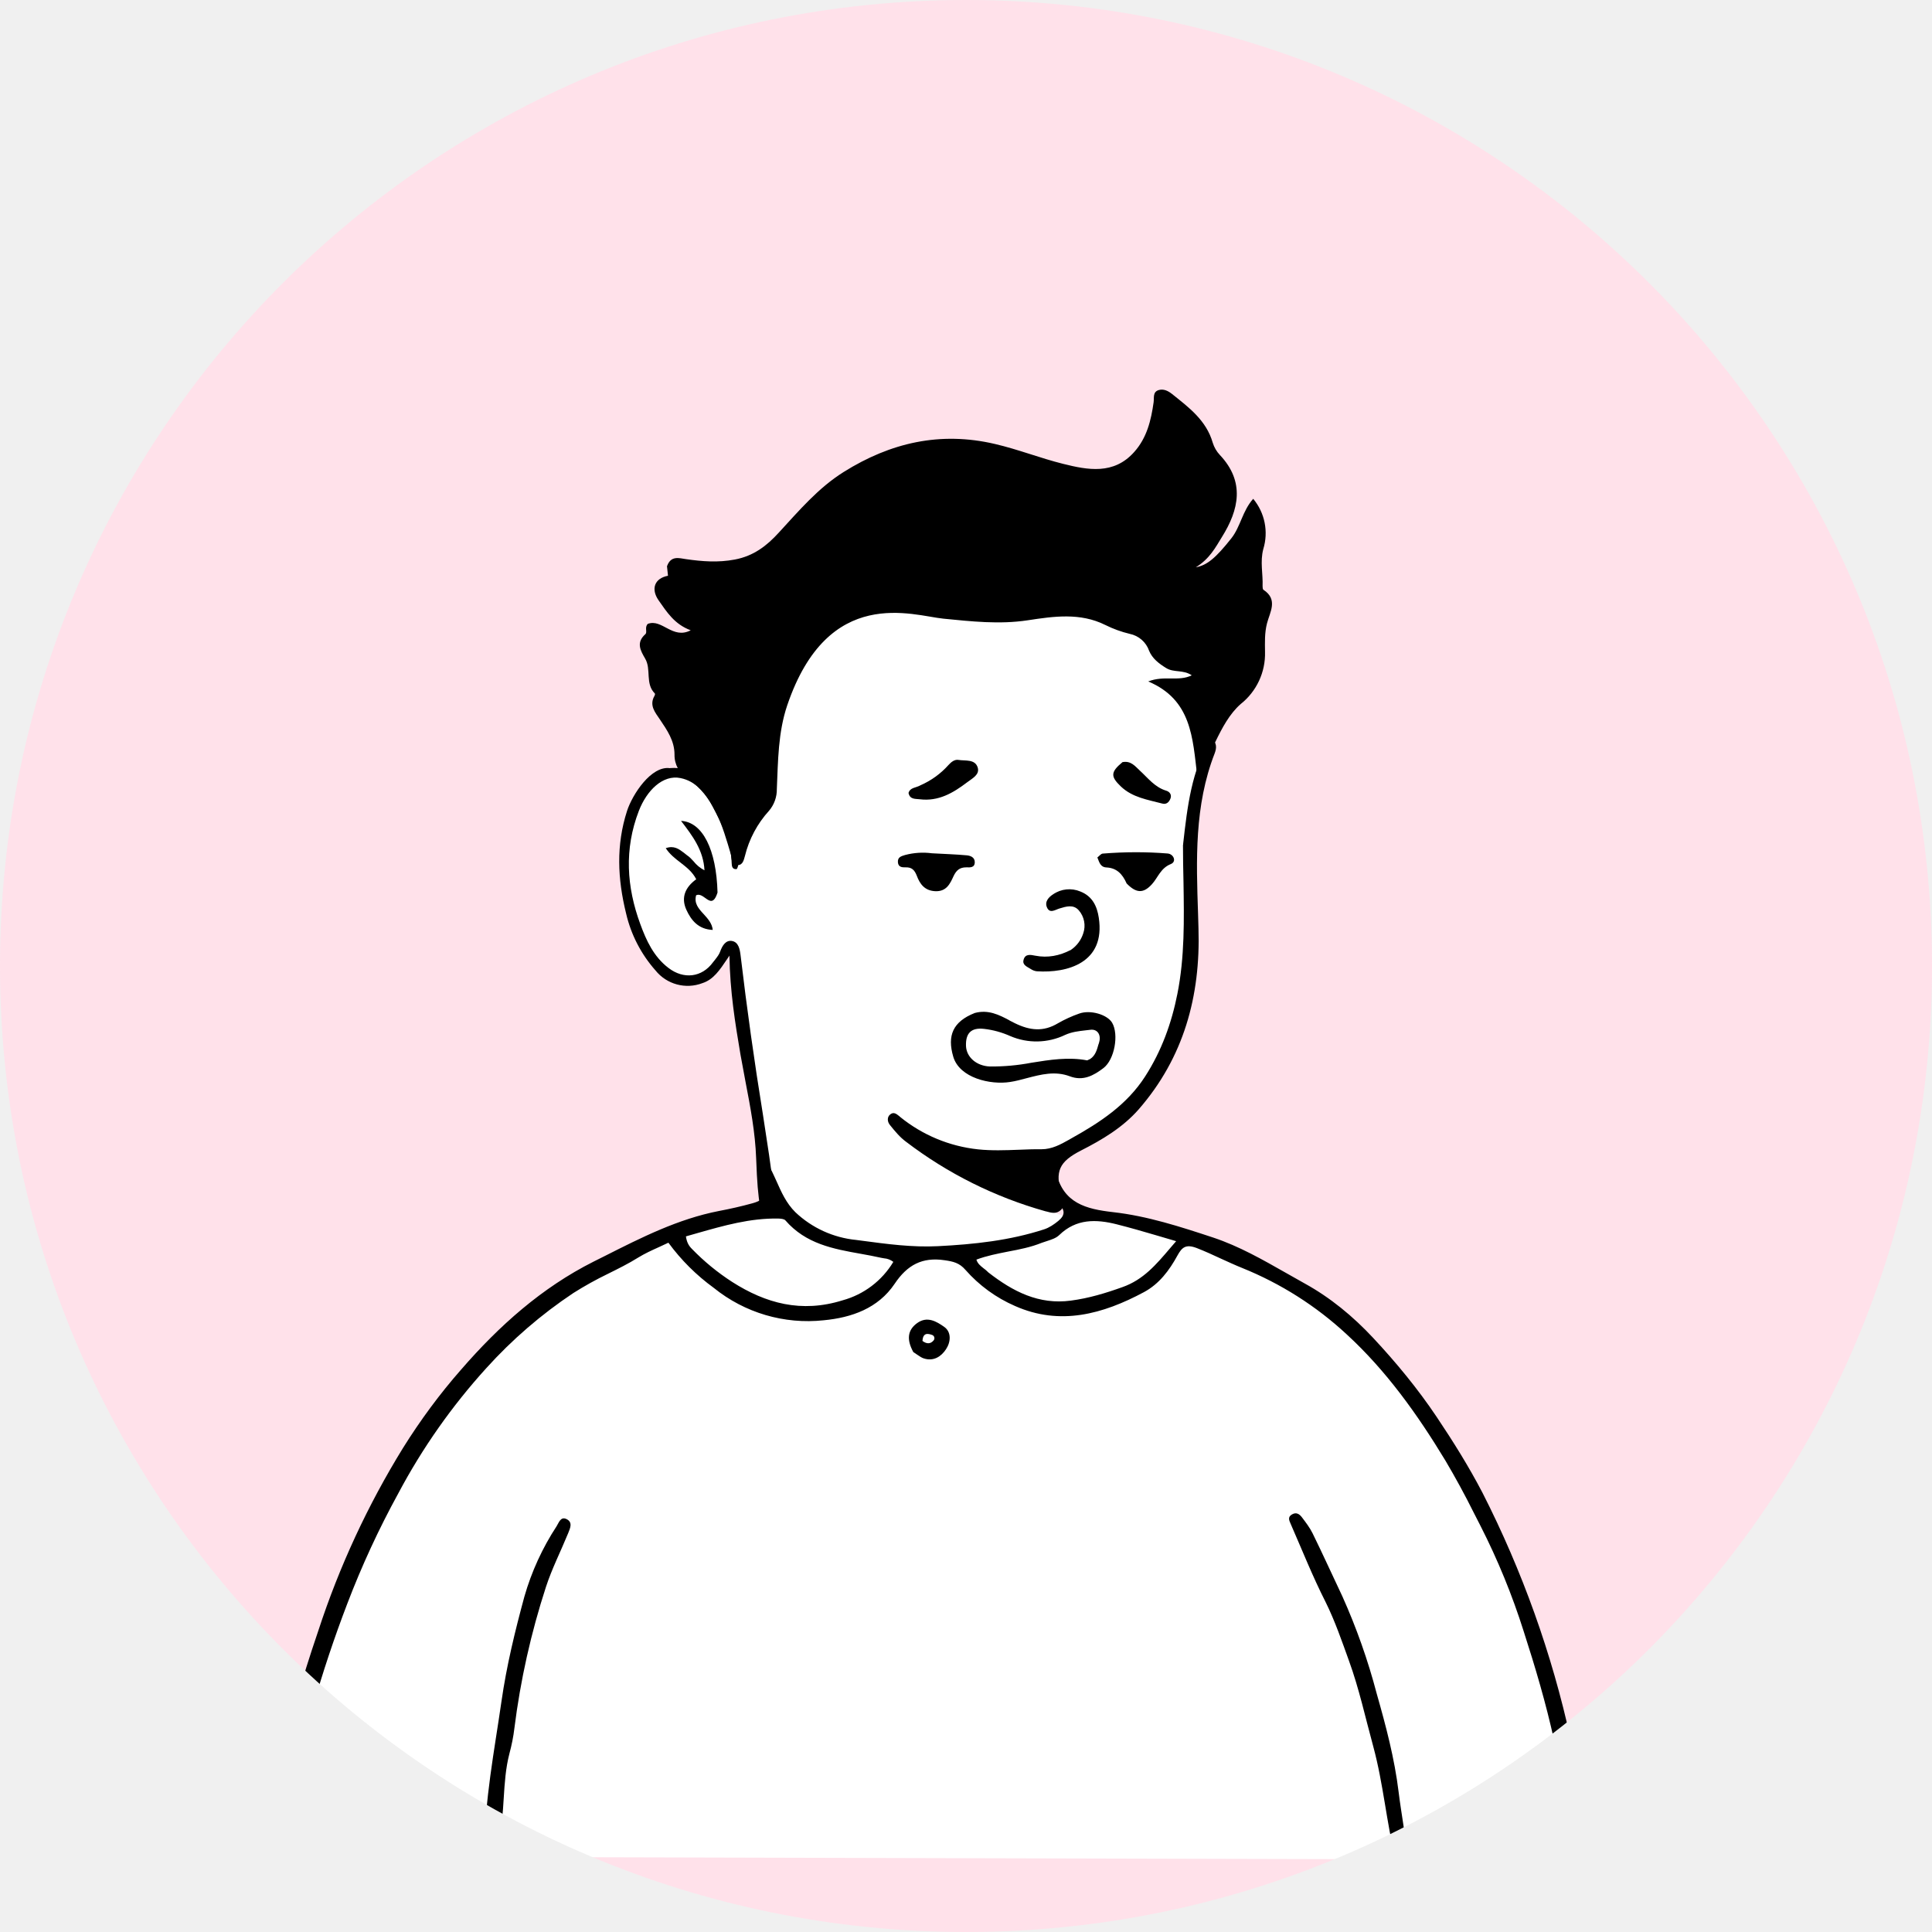
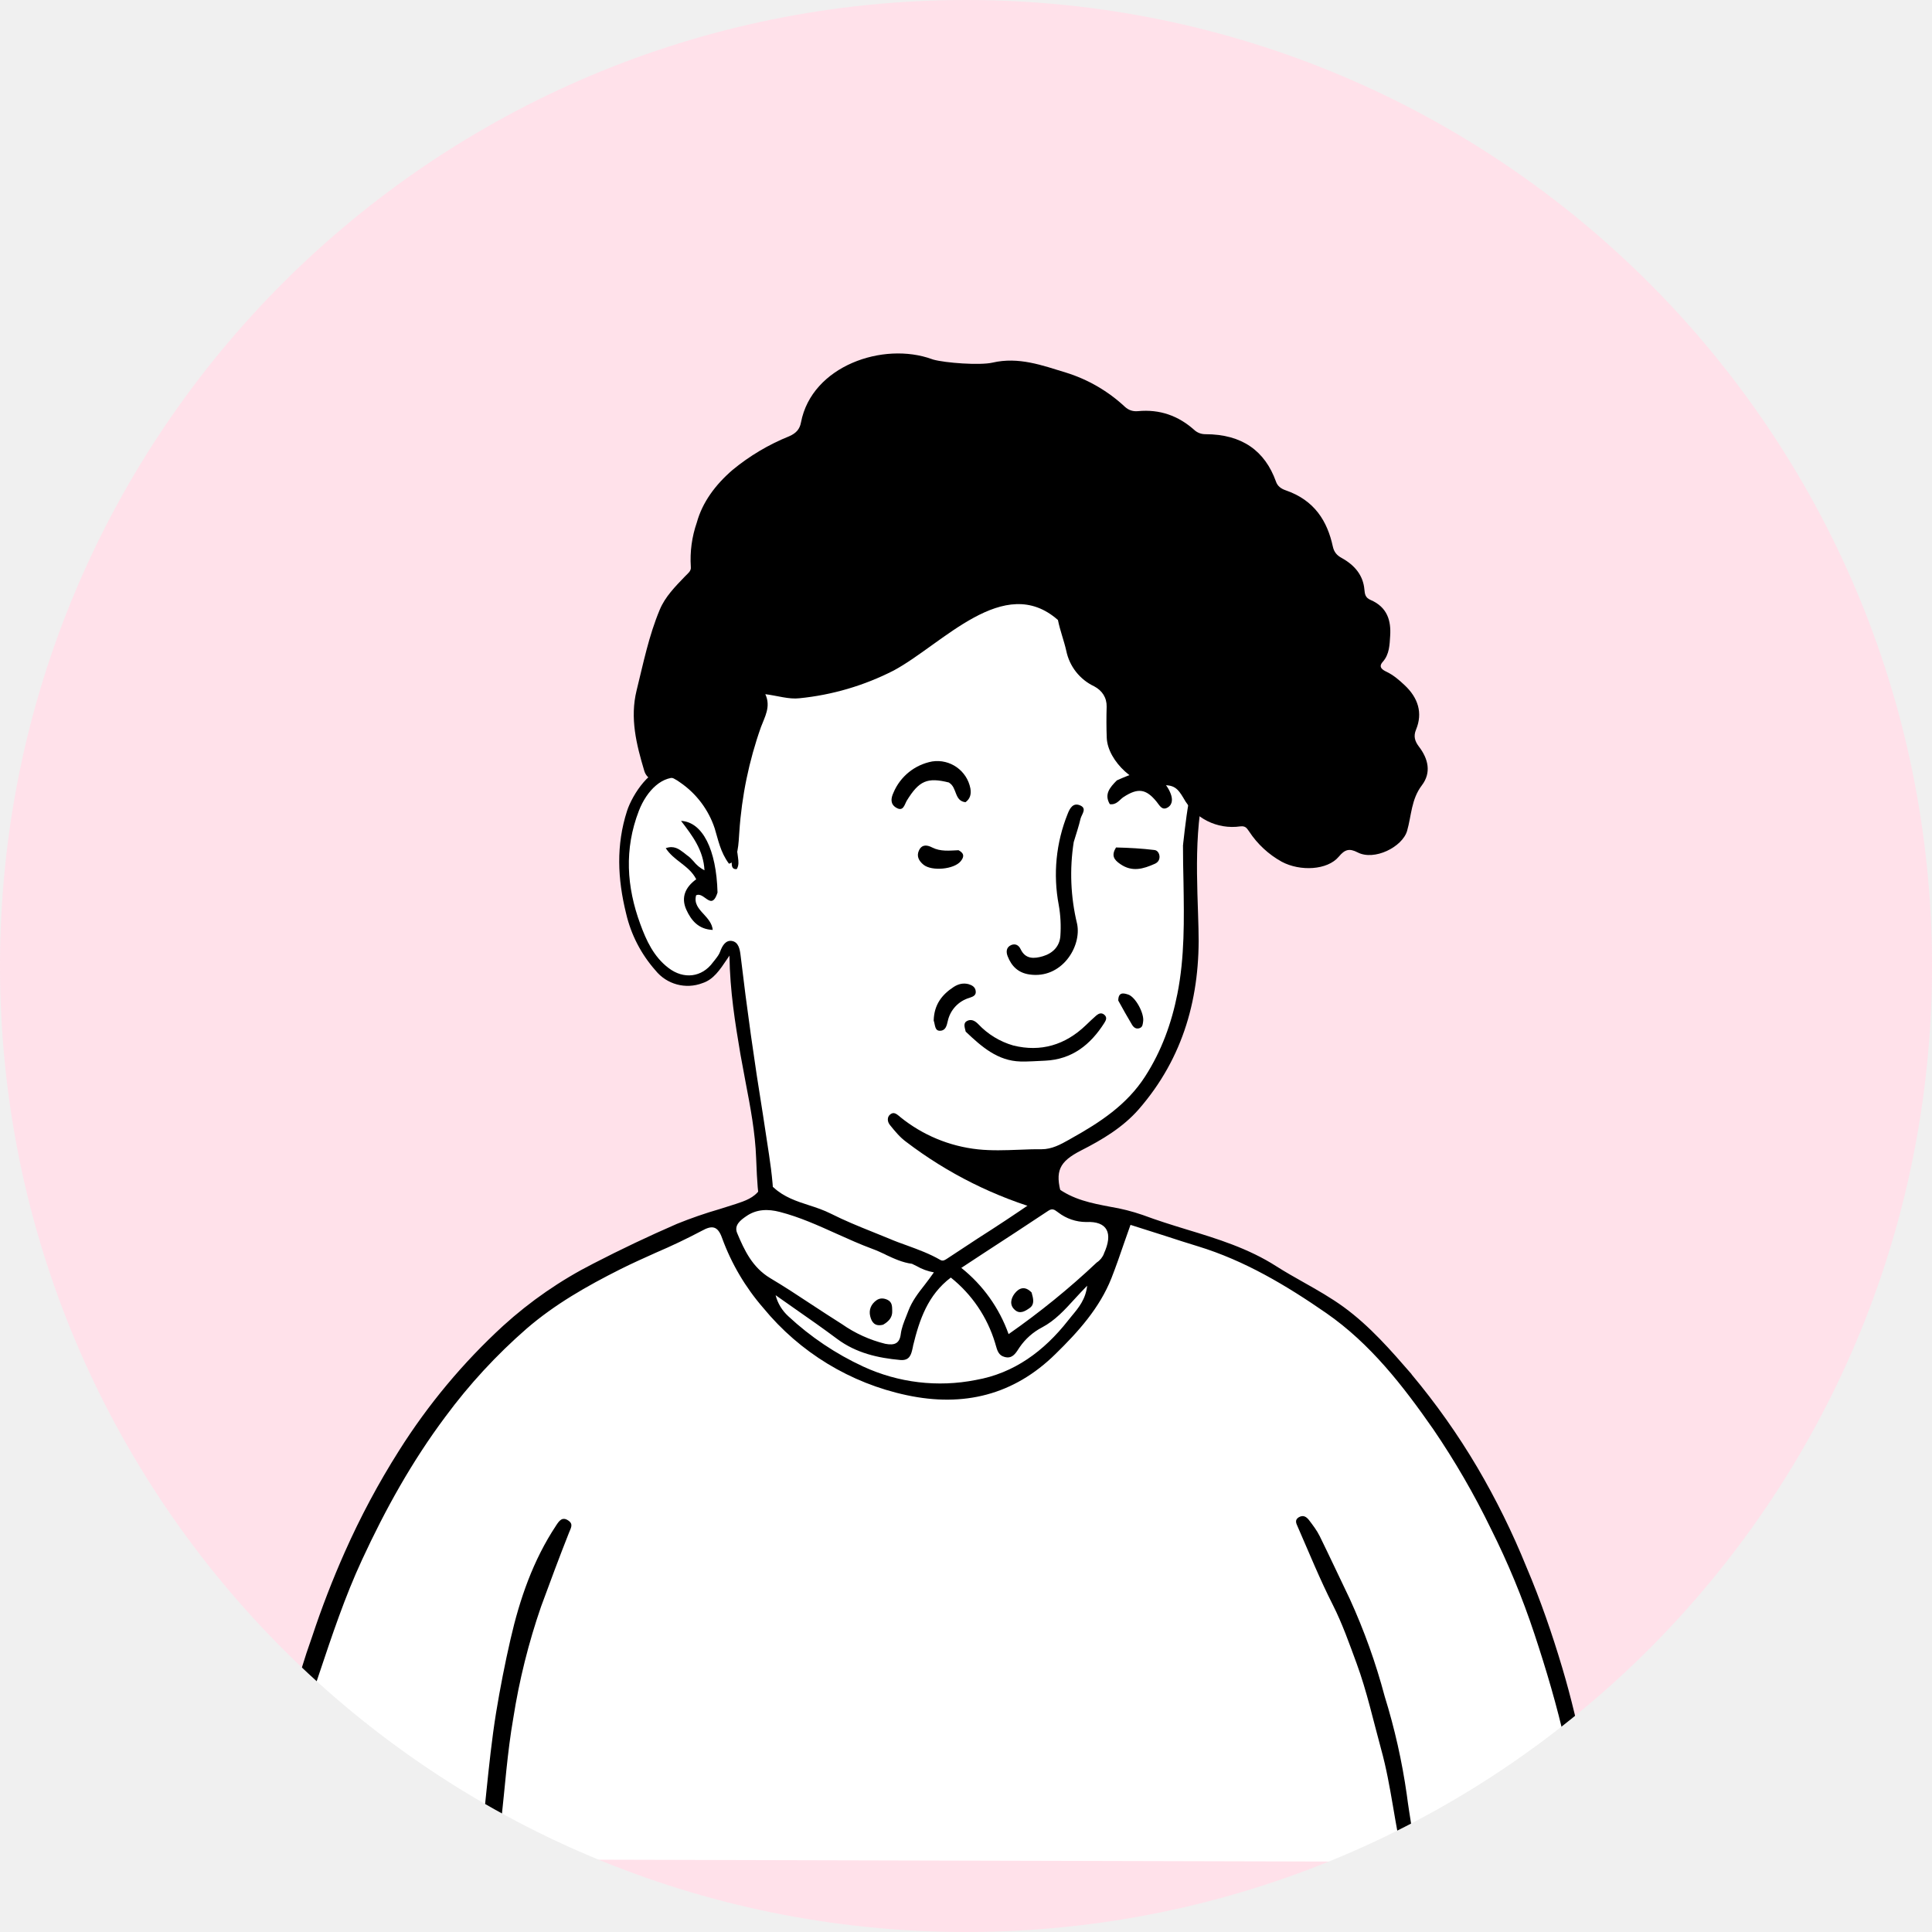
<svg xmlns="http://www.w3.org/2000/svg" viewBox="0 0 1744 1744" fill="none" shape-rendering="auto">
  <mask id="viewboxMask">
    <rect width="1744" height="1744" rx="872" ry="872" x="0" y="0" fill="#fff" />
  </mask>
  <g mask="url(#viewboxMask)">
    <rect fill="#ffe1ea" width="1744" height="1744" x="0" y="0" />
    <g transform="translate(69.76 69.76) scale(0.92)">
      <g transform="translate(531 487)">
        <path d="M554 727.7c-99.2 297-363.8 388.6-503.7 19.8-19.3-50.7 31-69.5 66.2-91.9 24.1-15.3 36.8-28.5 35.3-42.2-7-64.4-36.9-243.8-36.9-243.8l-3-5.8s.7-1.6-2.2 1.2c-3 3-9.9 34.2-37 34.2-24.5 0-49.2-10.9-61-86.3C7.2 285.6 9.6 214 40 201c12.5-5.3 24-7.2 35.2-.8 11.3 6.4-13-22 112-126C268.4 6.4 396.7-3.5 448.5 8 500.3 19.5 552 44.8 574.9 98.5c27.8 65-25.9 114.3-14 262.5-2.2 53.6.8 171.2-146.6 210.6-28 7.5-19.3 48.4 22.7 58.4 67 21 117 72.3 117 97.9" fill="#fff" />
        <path fill-rule="evenodd" clip-rule="evenodd" d="m554 266.2.1-1.4c4.1-36.4 8.2-71.7 27.1-103.4 6.5 4.4 5.7 10 3.7 15.2-19.9 51.2-18 104.4-16.2 157.6l.4 14c2.1 66.4-14.5 126.8-58.7 177.5-15.4 17.6-35.8 29.8-56.5 40.3-21.4 11-25.9 20.1-19.2 43.6l.8 2.6c1.4 3.9 2.8 7.9-1 11.8-4.5 4.6-9.5 3.3-14.8 1.8l-.6-.1a406.4 406.4 0 0 1-137-68.3c-6-4.4-10.8-10.3-15.5-16.1l-.3-.4c-2.5-3-3-7.8.5-10.4 3.3-2.5 5.8-.5 8.7 1.8l1 .9a145.5 145.5 0 0 0 76.3 31.7c13.4 1.4 26.6.9 40 .4 7.4-.3 14.8-.6 22.3-.5 10.2 0 18.7-4.7 26.7-9.2l2.8-1.6c27.8-15.5 54.3-32.8 72.2-60.7 16.1-25 25.9-52.2 31.6-80.9 7.2-36.1 6.6-72.7 6-109.8-.3-12-.5-24.2-.5-36.4ZM50.6 190.8c21.9-1.7 34 11.2 44.3 26.3a140.4 140.4 0 0 1 22.4 61.5c.5 3.7 1 7.6-1.2 11.3-4.5.6-4.9-3-5-5.6-.5-20.7-9.7-38.7-18.9-56.1-6.6-12.5-16.2-24.6-31.4-27.6-17.2-3.5-33 12-40.8 32.2-14.5 37.6-12 74.6 1.4 111 5.8 15.9 13.1 32.1 27.8 43.2 14.8 11.3 32.7 9.3 43.6-5.7l2-2.5c2-2.6 4-5.1 5-8 2.1-5.8 5.4-11.2 11.3-10.4 6.8 1 8 8.3 8.7 14a3661 3661 0 0 0 22 156.7l5.9 38.8c2.6 17.1 5.6 41.7 3.6 52.1a28 28 0 0 0-.3 2.2c-.4 2.8-.6 5-4.2 5.5-4.9.8-7-2-7.7-6.4-2.3-17-3-23.6-4-49.6-.9-25.2-5.6-50-10.4-74.9l-5-27c-5.2-30.8-10.3-62-10.8-97l-2 3c-7.6 11.3-13.7 20.5-24.5 24a40.5 40.5 0 0 1-46.1-12.5 127.8 127.8 0 0 1-28.8-55.8c-8.4-34-9.9-67.1.9-100.6 5.2-16.1 23.7-44.7 42.2-42Zm34.6 127.5c4.4 3.2 8.4 6 12-5.4-1.1-42.2-14.7-69.2-35.8-70.3 11.2 14.6 22 28.8 23 48.5a32.3 32.3 0 0 1-10.7-8.8c-2-2.2-4-4.4-6.5-6l-3-2.4c-4.8-3.6-9.7-7.4-17.8-4.5 3.8 5.8 9 10 14.3 14 6 4.7 12 9.3 15.6 16.5-10.6 7.7-15.2 17.7-9.7 29.9 4.8 10.5 11.9 19.2 25.9 19.8-.6-6.3-4.7-10.9-8.8-15.4-5-5.4-9.7-10.6-7.5-18.6 3.2-1.5 6.2.7 9 2.7Z" fill="#000" />
      </g>
      <g transform="translate(178 1057)">
-         <path d="M1303 692 16 688.7S53.5 481.5 111 360C236.9 93.7 489.4 44.3 511.3 56.7c32 18 62.3 40.7 151.4 40.7 91.1 0 148.8-39.5 148.8-39.5s135.3 32.3 200.6 69.5c83.1 47.4 177 187 220.2 295.9 46 115.6 70.7 268.7 70.7 268.7Z" fill="#fff" />
-         <path fill-rule="evenodd" clip-rule="evenodd" d="M1296.8 692c-6.3-26-11.8-51.9-17.3-77.9l-8.4-39c-8-36.6-18.6-72.3-30-107.6a678.2 678.2 0 0 0-42.1-102.8l-7-13.7a802.4 802.4 0 0 0-27.6-50.7c-27.4-45.3-58.1-88.3-97-124a334.8 334.8 0 0 0-102.4-65c-7-2.8-13.8-6-20.7-9.1-7.9-3.7-15.8-7.3-24-10.5-10.6-4-14.4-.7-18.8 7.3-8 14.7-18 28-32.9 36-40.3 21.6-82.3 33.2-126.5 13.6a138 138 0 0 1-48.6-35.4c-6-7-12.2-8.3-20.5-9.5-22-3.3-36.7 4.7-49 23.1-16.3 24.2-42.3 33.2-69.5 35.8a146.6 146.6 0 0 1-108-31.8A203.2 203.2 0 0 1 402 86.5l-9.7 4.5c-6.9 3.1-13.6 6.2-19.8 10-9.6 6-19.7 11-29.8 16a347.3 347.3 0 0 0-34 18.9 454.4 454.4 0 0 0-85.4 73.7 604 604 0 0 0-86.3 122.8 869 869 0 0 0-50 108.1 1216.5 1216.5 0 0 0-34 102 562 562 0 0 0-20.2 102.2c-.6 6.8-2.1 13.6-3.7 20.4-1.9 8.3-3.8 16.8-4.1 25.8-5.5 1-10.6 1-16.9 1 4.5-32.9 9.7-66 16-98.8 2.3-12 5.3-23.7 8.3-35.4l5.3-21.5c5.2-22.6 12.6-44.6 20-66.6l.9-2.7a836.3 836.3 0 0 1 83-179c17-27.2 36-53 57.1-77 37.3-43 79.1-80.3 130-105.9l10.8-5.4c36-18.2 72-36.4 112-44.2 11.1-2.1 22.2-4.6 33-7.6 12.7-3.5 15.2-9.1 10.3-21.1l-1-2.2c-.7-1.6-1.4-3.3-1.7-5v-.4c-.6-3.6-1.2-7.8 3.8-8.9 4.3-1 5.5 1.6 7 5l.6 1.1c1.6 3.2 3 6.5 4.5 9.7 4.8 10.8 9.6 21.7 18.6 30.6a101 101 0 0 0 59.7 27.2l5.3.7c24.8 3.3 49.7 6.7 75 5.4 35.3-1.8 70.2-5.5 104-16.5 5.2-1.7 9.7-4.8 14-8.3 7-5.8 6.5-10.6.5-16.8-8.9-9.2-11-20.6-10.3-32.6 4-1.5 7-.5 7.6 1.8 7 30.4 29.6 36 55.8 39 33.8 3.8 66.1 14.3 98.5 25 25.4 8.5 48.3 21.6 71.2 34.6l18.6 10.5c25 13.8 47.2 32.1 66.9 53.2 22.7 24.3 43.9 50 62.4 77.6 16.1 24 31.5 48.6 45 74.5a1007.4 1007.4 0 0 1 86.5 242c5.6 25.4 9.8 51.3 14.1 77.5 2.2 13.2 4.3 26.4 6.7 39.7-3.2.9-6.7.9-11.2.9ZM573 143a83.8 83.8 0 0 0 49.7-37.7 17 17 0 0 0-9.2-3.5l-2.8-.5a470 470 0 0 0-19.9-3.9c-27-4.8-54-9.7-74-32.8-1.3-1.5-4.6-1.7-7-1.8-27.5-.5-53.4 6.9-79.4 14.3l-11.2 3.2c.8 5.6 2.6 9 5.8 12.2a224 224 0 0 0 39.6 32.5c32.9 21 67.9 30.7 108.4 18Zm224 .3c-31.6 4.3-57.1-9-81-27.6-1.6-1.7-3.3-3-4.9-4.2-3-2.4-5.7-4.5-6.9-8.4 10.1-3.8 20.6-5.8 31.1-7.9 11.2-2.1 22.4-4.3 33-8.6l5.4-1.8c4.3-1.4 8.7-2.8 11.8-5.8 16.7-16.2 36.2-15.6 56.2-10.6 13 3.3 26 7 39.5 11l19 5.6-5.6 6.5c-14.1 16.6-26.6 31.3-46.9 38.5-16.7 6-33.2 11-50.7 13.3Z" fill="#000" />
-         <path d="M1115.6 692c-9.1-36.9-12.1-74.7-22-111.2-7.7-28.1-13.9-56.8-23.8-84-7-19.4-13.7-39-23-57.8-12.7-25-23.1-51.2-34.4-77-1.3-3-2.9-6.3 1.3-8.8 4.3-2.6 7.4-.5 9.8 2.6 3.8 5 7.8 10.2 10.6 15.9 10 20.4 19.4 41.1 29.1 61.6A612.7 612.7 0 0 1 1097 529c9 31.6 17.5 63.6 21.5 96.6 2.6 21.4 7 42.7 8.6 65.4-3.3 1-6.8 1-11.4 1ZM221.2 692c-.6-3 .4-5.8.4-8.7 0-49.6 9.6-98 16.6-146.7 5-35 13.3-69 22.5-102.9a253.5 253.5 0 0 1 31.6-69c2.3-3.6 4-10 10-6.9 6.1 3.2 3.2 9 1.4 13.6-7.2 17.6-15.9 34.7-21.8 52.7a748.3 748.3 0 0 0-31 138.7c-1 8.5-2.7 16.8-4.9 25-7.4 28.5-3.8 58.4-10.9 87-1.1 4.7.3 10.1.3 16.2-4.5 1-8.9 1-14.2 1Z" fill="#000" />
-         <path fill-rule="evenodd" clip-rule="evenodd" d="M645.9 165.5c-9 6.6-10.5 15.7-3.6 28.3l4 2.7c2.3 1.5 4.3 3 6.5 3.6 9.5 3 17-2 21.6-9.1 4.7-7 5.5-16.9-1.9-22-7.3-5.1-16.6-10.9-26.6-3.5Zm5.4 17.4Zm0 0c3.8 2.8 7.6 3.4 10.9-.5a3.4 3.4 0 0 0-1.2-5.3c-4.4-1.6-9.2-2.6-9.7 5.8Z" fill="#000" />
+         <path d="M1314.4 694.4 10.7 691.1S44 481.4 106.9 362.2c73-138.7 176.8-250.5 390.4-316.9C516 39.5 669.8 114 669.8 114l108.7-70s175 48.2 241.2 85.5c84.2 47.3 179.3 187 223.1 296 46.6 115.8 71.6 269 71.6 269Z" fill="#fff" />
+         <path fill-rule="evenodd" clip-rule="evenodd" d="M1290.7 617.2a2582 2582 0 0 0 17.3 77.2c4.7 0 8.2 0 11.4-.9a482.5 482.5 0 0 1-11.7-60.7c-2-13-4-26.1-6.6-39-6.2-30.4-13.2-60.5-22-90-10-33.6-21.5-66.9-35.3-99.3a743.8 743.8 0 0 0-48.2-97.7 685.2 685.2 0 0 0-64.4-91.1v-.2c-20.5-23.6-40.8-47-66.5-65.8-12.5-9.1-25.9-16.7-39.2-24.2-9-5.1-18.1-10.2-26.9-15.8-27.4-17.6-57.8-27-88.2-36.2-14.4-4.4-28.8-8.9-43-14.2a192.7 192.7 0 0 0-31.6-8c-18.4-3.5-37-7-53.2-19.4-2 8.4-7.7 9.7-13.5 11-3.1.7-6.2 1.4-8.8 3.2a1810.6 1810.6 0 0 1-54.4 36 3387.4 3387.4 0 0 0-30.4 20c-2.2 1.4-4.1 2.8-6.7 1.3-10.3-6-21.5-10.1-32.7-14.2-5.9-2.1-11.7-4.2-17.5-6.7l-17-6.9c-13.5-5.4-27.1-11-40-17.5-7-3.5-14.2-6-21.5-8.3-12.4-4-24.8-8.1-34.9-17.5-3.5-3.4-9.7-3.3-13.5 2-5.7 8.3-14.6 11.2-23.6 14.2l-15.8 5A426.6 426.6 0 0 0 410.4 68a1350.1 1350.1 0 0 0-82.1 39 403.3 403.3 0 0 0-88.4 61 601.8 601.8 0 0 0-102.2 122.5A768.3 768.3 0 0 0 84.5 390a897.7 897.7 0 0 0-32 82.8 714 714 0 0 0-20 65.8C30.7 545.8 29 553 27 560c-3 11.9-6 23.7-8.4 35.6-6.3 32.9-11.6 66-16.2 99 6.3 0 11.6 0 17.1-1.1 1-18.1 4.4-35.3 7.7-52.2l2.5-13a785.6 785.6 0 0 1 25.4-106.1l4-12C71.9 472 84.5 434 101.5 397.4c22.8-49.3 49-96.5 81.7-140.2a540.3 540.3 0 0 1 79.7-86.4c27.7-23.9 59-41.7 91.8-58.2 11.5-5.8 23.3-11 35-16.3A604.5 604.5 0 0 0 435 74.7c9.6-5.3 15.4-5 19.7 7.3a218.6 218.6 0 0 0 40.4 68.5 249 249 0 0 0 140.7 85.6c56 12 105.3-.3 146-40.4 22.1-21.6 43.2-44.9 54.9-74.4 4.5-11.5 8.6-23.3 12.7-35.3l6-17 34 10.8c10.7 3.5 21.5 7 32.4 10.3 45.7 14 86.6 38.4 125.6 65.4 43.3 30 75.4 71.4 105.2 114.2a769.7 769.7 0 0 1 56.5 97.6 766.7 766.7 0 0 1 42.5 102.7c11.7 35.3 22.3 71 30.5 107.6l8.6 39.6ZM615 98.2c8.3 3.9 16.7 7.8 26 9l4.5 2.2a52 52 0 0 0 17 6.2c-3 4.3-6 8.3-9 12.2-6.4 8.1-12.4 16-16 25.4l-2.3 5.9c-2.2 5.5-4.4 11-5.2 17-1.1 9.1-5.9 11.4-15.2 9.6a127 127 0 0 1-42.5-19.3c-10.1-6.3-20-12.9-30-19.4-13.3-8.8-26.7-17.6-40.5-25.8-17.4-10.5-25.2-27.1-32.4-44.3-3.1-7.6 3.4-12.6 9-16.4 10-7 21.4-7.2 32.9-4.2 19.4 5 37.5 13.2 55.7 21.4 11.6 5.2 23.1 10.4 35 14.8 4.4 1.6 8.7 3.6 13 5.6Zm130.6 92.4c-3.2 5-6.6 10-13.7 8-5.9-1.4-7.3-6.5-8.7-11.5l-.7-2.4a130 130 0 0 0-43.4-64c-22.6 17.1-30.8 41.4-37 66.8 0 .7-.3 1.4-.4 2.1-1.4 6.4-2.8 12.7-12 12-22.1-2-43.4-6.8-62-20.6-13.8-10.3-27.9-20.2-42-30a4158 4158 0 0 1-18.5-13c2 8 6.4 15.1 12.5 20.7a281.2 281.2 0 0 0 73.4 49.3 180 180 0 0 0 110.5 13.2c37.7-6.6 67.1-28.5 90.5-58.3l3.8-4.7c6.6-7.9 13.5-16.2 15-29.5-4.2 4.2-8.1 8.5-12 12.7-10.2 11.2-19.6 21.5-32.3 28.2a60.7 60.7 0 0 0-22 19.5l-1 1.5Zm83.8-93.5a18 18 0 0 1-7.1 8.8c-27 25.5-56 49-86.5 70.3a145.5 145.5 0 0 0-46.4-65L711 97c21.5-14 42.7-27.8 63.7-41.8 4-2.7 6.2-1 8.8.9l1.1.8a45 45 0 0 0 27.3 9.3c20.8-1 26.7 10.8 17.4 31Z" fill="#000" />
+         <path d="M217.5 694.4c1.2-22.7 3.4-45.5 5.8-68.3 2.7-26.1 5.4-52.2 9.6-78.3 4-24.3 8.7-48.4 14.2-72.3 9-39.3 22.1-77.4 44.7-111.5 3-4.6 6-9 12-4.9 5.3 3.6 2.4 7.4.6 12.1-9.5 24-18.4 48-27.3 72.2A637.5 637.5 0 0 0 249.8 553c-5.9 33.8-8.2 68.2-12 102.3-1.3 12.3-2 24.6-3.2 38-5.5 1.1-10.7 1.1-17 1.1ZM1123.7 694.4c-9.2-36.8-12.3-74.6-22.4-111-7.7-28.1-14-56.8-24-84-7.1-19.3-14-39-23.4-57.6-12.7-25-23.3-51.2-34.6-77-1.3-2.9-3-6.3 1.2-8.9 4.5-2.6 7.5-.4 10 2.7 3.8 5 7.8 10.2 10.6 15.9 10 20.4 19.6 41 29.5 61.6a603.2 603.2 0 0 1 34.2 95.5 618.8 618.8 0 0 1 21.7 96.5c2.7 21.4 7.2 42.7 8.8 65.3-3.4 1-7 1-11.6 1ZM612.5 167c-8.2 2-11.1-2.7-12.5-8.4-1.5-6.2.8-11.7 6-15.5 3.3-2.4 7-2.4 10.9-.6 4.8 2.3 4.6 6.6 4.7 10.8.3 6.3-3.1 10.3-9 13.7ZM758.4 135.5c1.7 5.9 3 11.4-1.7 14.9-4.2 3-9.7 6.7-14.8 2-5.5-4.8-3.8-11.3-.2-16 4.2-5.4 10-8 16.7-1Z" fill="#000" />
      </g>
      <g transform="translate(266 207)">
-         <path d="M312.7 272.6c3.8-10.5 11.7-7.8 18.6-6.8 16 2.3 31.4 3.5 47.8.4 18.7-3.5 31.6-13.7 43.2-26.4 19.8-21.5 38.8-44 63.8-59.6 45.7-28.6 94.5-40 148.3-27.4 22.8 5.3 44.4 13.9 66.9 19.5 24 6 49.7 11 69.8-11.7 12.4-13.9 16.5-31 19-48.8.6-4.5-1-10.1 5-11.9 4.8-1.4 9.2.8 13 3.8 16.5 13.2 33.7 25.9 40 47.9 1.4 4.5 3.8 8.6 7 12 24.8 26.3 18.7 53.8 2 80.5-6.4 10.4-12 21.3-25.6 29.7 11.1-2 19.6-9.2 34.9-28.5 9-11.4 10.8-26.8 21.4-38.7a52.8 52.8 0 0 1 9.9 49.3c-3.3 12.6-.2 24.3-.7 36.4 0 1.2.1 3.1.9 3.6 14.6 9.6 6.2 22 3.4 33-2.4 9.5-2 18.6-1.9 28a63 63 0 0 1-23.8 51c-11 9.6-18.3 23.5-24.9 37.1-5 10.5-7.6 22.3-17.8 34.1-4.5-38-5.5-75.3-48.1-93.3 15.8-6.2 29.5.4 42.7-6-8.4-5.8-17.6-2.4-25.2-7.2-7.3-4.5-13.5-9.4-16.6-16.8a25.5 25.5 0 0 0-19.1-16.7c-8.3-2-16.3-4.9-23.9-8.7-24.7-12.3-50.6-8.5-76.2-4.6-27.8 4.2-55.2 1.1-82.7-1.6-30.1-3-113-33.4-153.2 85-9 26.6-9 54.5-10.2 82a32.2 32.2 0 0 1-7.6 21.4 102 102 0 0 0-23.7 44.4c-1.1 3.8-2 9.2-7.4 9-6.6 0-5.2-6.1-6.4-10.5-8.3-28-16.2-56.7-42.5-74.4a27 27 0 0 1-12.8-23.5c0-13.7-7.3-24-14.4-34.6-4.6-6.8-10.6-13.7-5.3-23 .4-.6.8-2 .4-2.4-9.7-9.6-3.3-23.7-9.5-34.2-4.7-8.1-9-15.7.1-23.9 2.4-2-1-6.7 2.5-10.2 14-5.3 24.3 15.6 42.1 6.3-16-5.9-23.5-18-31.6-29.5-7.6-11-4-21.5 9.3-24l-1-9.5Z" fill="#000" />
+         <path d="M696.2 325.5c-52.9-46.6-113 23.7-161.2 49.6a259.7 259.7 0 0 1-92.5 27.2c-10.3 1.2-21.4-2.5-33.4-4 5.7 12.2-.6 22.3-4.3 32.3a383.8 383.8 0 0 0-21.2 102.7c-.8 10-.8 29.5-10.2 31.3-8.5-11.5-10.5-23.4-14-34.7a88.2 88.2 0 0 0-33.9-45c-7.8-5.7-16.9-9.5-26.2-2a14 14 0 0 1-9-9.5c-7.7-25.8-14.2-51.6-7.5-78.8 6.6-26.7 12-53.7 22.8-79.4 5.3-12.6 15-22.4 24.6-32.4 2.7-2.9 6.4-5.2 5.8-9.5a110.4 110.4 0 0 1 5.9-43.5c5.5-19.9 18.2-37 35-51.5a211.3 211.3 0 0 1 55.7-33.1c6.8-3 10.3-7 11.5-13.6 10.6-55.4 80.7-79.5 128.6-62l1.2.4c11.8 3.3 45.6 5.8 58 3 25.8-6 49 2.7 72 9.7a149.8 149.8 0 0 1 58.1 33.7c3.7 3.3 7.7 4.6 12.6 4.2 21.8-2.1 39.8 4.7 55 18.1a16 16 0 0 0 11.2 4.5c36.3 0 58.6 16.6 69.3 46.4 1.5 4.5 4.9 7 9.4 8.6 28.6 9.8 41 30.4 46.4 55.1 1.2 5.6 4 8.8 8.8 11.4 13 7.2 21 17.2 22.2 30.9.4 4.3.8 8 6 10.2 16.8 7.2 20.2 20.8 19.3 35.1-.6 8.8-.6 18.2-7.4 25.8-4.3 4.9-.5 7.6 4 9.7 6.8 3.3 12.3 8.1 17.5 13 13.4 12.5 18 27.4 11.3 43.6-2.8 6.7-1.1 11.5 2.7 16.6 9.4 12.2 12.4 25.7 3 38.1-10.5 13.8-10.2 29.8-14.5 44.7-4.6 15.8-32.2 29.7-48.6 21.1-8-4.1-12.4-3-18.4 4.2-11.2 13.4-38 14.6-56 5a91 91 0 0 1-32-29.7c-2.2-3-3.3-5.6-8.6-5a54.8 54.8 0 0 1-56-28.1c-5.4-9-9.2-13.4-22.5-12-23.4 2.6-51.7-23.9-52.6-46.8-.4-10.1-.4-20.3-.1-30.5.2-8.8-4.3-15.8-12.2-20a49.5 49.5 0 0 1-27.4-34.8c-2.2-9.9-6-19.5-8.2-30.3Z" fill="#000" />
      </g>
      <g transform="translate(791 871)">
-         <path d="M203 92.2c5.7-4 7-10.6 8.7-16.5 2-7-1.7-13-8.8-12-8.2 1-16.6 1.4-24.6 5a65 65 0 0 1-54 1.2c-8.1-3.7-16.7-6-25.5-7.1C86 61.3 80.5 67 81 79.5c.4 10.9 10.2 19.6 23.5 20.1 32 1.3 63.1-12.1 95.4-6 .4.1.8-.3 3-1.4Z" fill="#fff" />
-         <path fill-rule="evenodd" clip-rule="evenodd" d="M123.6 54.3c-10-5.3-20.7-10.8-34-7.2C68.1 55.6 62.4 69.3 68.5 90c6.2 21 36.6 27.8 55.7 24.8 5.5-.8 11-2.3 16.6-3.8 13.8-3.6 27.6-7.2 42-1.8 13.1 5 23.4-.7 33-8 11-8.3 15.3-33 8.6-44.5-4.8-8.1-21.5-13-32.4-9a125 125 0 0 0-20.8 9.5c-14.3 8.6-27.5 7.1-42.1 0l-5.5-2.8ZM211 77.8c-1.5 5.4-3 11-8.1 14.4a62.1 62.1 0 0 0-3 1.4c-18.4-3.5-36.5-.6-54.6 2.3a208 208 0 0 1-40.8 3.7c-13.3-.5-23-9.2-23.5-20C80.5 67 86 61.2 98.8 62.7c8.8 1 17.4 3.4 25.5 7a65 65 0 0 0 54-1.1c6.6-3 13.4-3.7 20.2-4.5l4.4-.5c7.1-1 10.8 5 8.8 12l-.6 2.1Z" fill="#000" />
+         <path d="M80.7 65.4c-1.1-4.6-2.8-8.8 2-10.8C86.7 53 90 55 93 58a76 76 0 0 0 34.4 21c27 6.7 51-.5 71.2-19.9 3.4-3.2 6.7-6.5 10.2-9.5 2.4-2 5.1-3.2 8-.7 3 2.7 1.5 5.4-.1 8-13.6 21.4-31.7 35.8-58.1 37-8 .3-16.1 1-24.1.8-22.4-.6-38-14.3-53.8-29.3ZM49.3 54.5c.4-15.5 8-25.4 19.7-33 4.7-3 9.4-4 14.5-2.7 3.3 1 6.5 2.7 7 6.6.7 4.3-2.4 5.6-6 6.8a30.5 30.5 0 0 0-21.4 22.9c-1 4.3-2 9-7 9.4-5.9.6-5.2-5.4-6.8-10ZM230.4 35c0-8.8 5.4-7.4 9.7-6 7.2 2.3 16 18.6 14.7 26.5-.4 2.5-.4 5.3-3.3 6.4-3.4 1.3-5.8-.4-7.5-3.1a710 710 0 0 1-13.6-23.9Z" fill="#000" />
      </g>
      <g transform="translate(653 805)" />
      <g transform="translate(901 668)">
-         <path d="M74.2 188c5.5-3.8 9.7-9.4 11.8-15.9a23 23 0 0 0-4.4-22.8c-5.3-6-12.4-3.7-19-1.7-4.2 1.3-9.5 5.3-12.2-1.2-2.4-5.6 1.8-10 6-12.7a28 28 0 0 1 26.8-2.8c11.9 4.7 16.4 14.5 18.1 25.8 6.7 44.3-31 54.4-60.7 52.5-2.1-.2-4.2-1-6-2.2-3.3-2.2-8.6-3.8-7.1-9.1 1.6-6 6.7-5 11.6-4 12 2.3 23.5.2 35-5.8Z" fill="#000" />
+         <path d="M76.7 82.4a205.6 205.6 0 0 0 3.3 80.2c4.7 22.4-15.2 54.4-46.8 49.7-11-1.6-17.5-8.1-21.3-17.8-1.7-4.3-1.5-8.8 3.3-11 4-1.7 7.4-.2 9.4 4 4.8 10.1 13.4 9.4 21.9 6.9 9.6-2.9 16.4-9.6 17.1-19.9.7-10.1.2-20.3-1.6-30.4a159.3 159.3 0 0 1 8.8-89.5c2.2-5.7 5.4-10.9 11.9-8.3 7.5 3 1.8 8.8.7 13.1-1.7 7.4-4.2 14.7-6.7 23Z" fill="#000" />
      </g>
      <g transform="translate(610 680)">
-         <path d="M419.6 111c-4.2-9.5-9.9-15.2-19.8-15.7-6-.3-7-5.1-8.9-9.8 2-1.5 3.5-3.7 5.3-3.8 21.1-1.7 42.4-1.8 63.5-.1 6 .4 9.3 8 3.2 10.4-10 4-12.5 13.2-18.5 19.8-8.2 9-15.2 9.1-24.8-.8ZM228.6 81.4c12.2.7 23.1 1 34 2 3.6.3 8 1.8 8 6.7 0 5.6-4.6 5.2-8.3 5.1-6.3 0-9.7 2.7-12.5 8.6-3.4 7.4-6.9 15.3-18 14.8-10.5-.5-15.1-7.2-18.1-15.2-2.2-5.7-5-8.4-11-8.2-3.4.1-7.1-.2-7.5-4.9-.4-5 3-6 7-7.2a67.9 67.9 0 0 1 26.4-1.7Z" fill="#000" />
+         <path d="M409.2 75.7c13.1.3 25.4 1 37.7 2.5 3 .3 4.9 3.3 5 6.6 0 3.4-1.8 5.7-4.8 7-11.1 4.9-22 8.3-33.7.2-6.5-4.4-8.9-8.6-4.2-16.3ZM254.7 78.4c6.2 3.3 5.2 7 2.1 10.8-6.5 8-28.2 10-36.4 3.5-4.7-3.8-7.3-8.6-4.4-14.4 3-6 8.2-5 13-2.5 8 4 16.4 3 25.7 2.6Z" fill="#000" />
      </g>
      <g transform="translate(610 680)" />
      <g transform="translate(774 657)">
-         <path d="M53.5 37.6a79.2 79.2 0 0 0 27.3-19.8c2.7-3 6.1-5.7 9.9-5 6.7 1.1 16.2-1 18.8 7.5 2.1 7-5.2 10.5-10.3 14.4-13.8 10.5-28.2 19-46.6 16.7-4.6-.5-9.7.2-11-6.2 1.6-5.5 7.3-4.9 11.9-7.6ZM251.4 15c8.5-1.7 12.6 4.1 17.1 8.2 8.1 7.4 14.7 16.4 26 19.8 3.3 1 5.7 4 4 8-1.5 3.5-4 5.7-8 4.6-14.3-3.8-29.2-5.9-40.6-16.8-10-9.6-10.2-14 1.5-23.7Z" fill="#000" />
+         <path d="M81.4 35C60 29.6 52 33.2 40 52.6c-2.4 4-3.4 11.4-10.6 7-5.6-3.4-5.3-8.8-2.6-14.6a51.4 51.4 0 0 1 38-30.7 33.1 33.1 0 0 1 37.5 26.4c.9 5.3.1 10-4.8 13.6-11.2-1.3-8-14.2-16-19.1ZM246.2 32.8c14-6.2 27-12.4 41.2-1.9 5.1 3.7 9 8.8 11.3 14.7 2 5 2.3 10.7-2.7 13.8-5.7 3.5-8.1-2.1-11-5.6-10.4-12.8-18.4-13.7-32.4-4.6-4 2.6-6.8 8-13.5 7-5.7-9.6-.1-16.3 7-23.4Z" fill="#000" />
      </g>
      <g transform="translate(0 559)" />
    </g>
  </g>
</svg>
